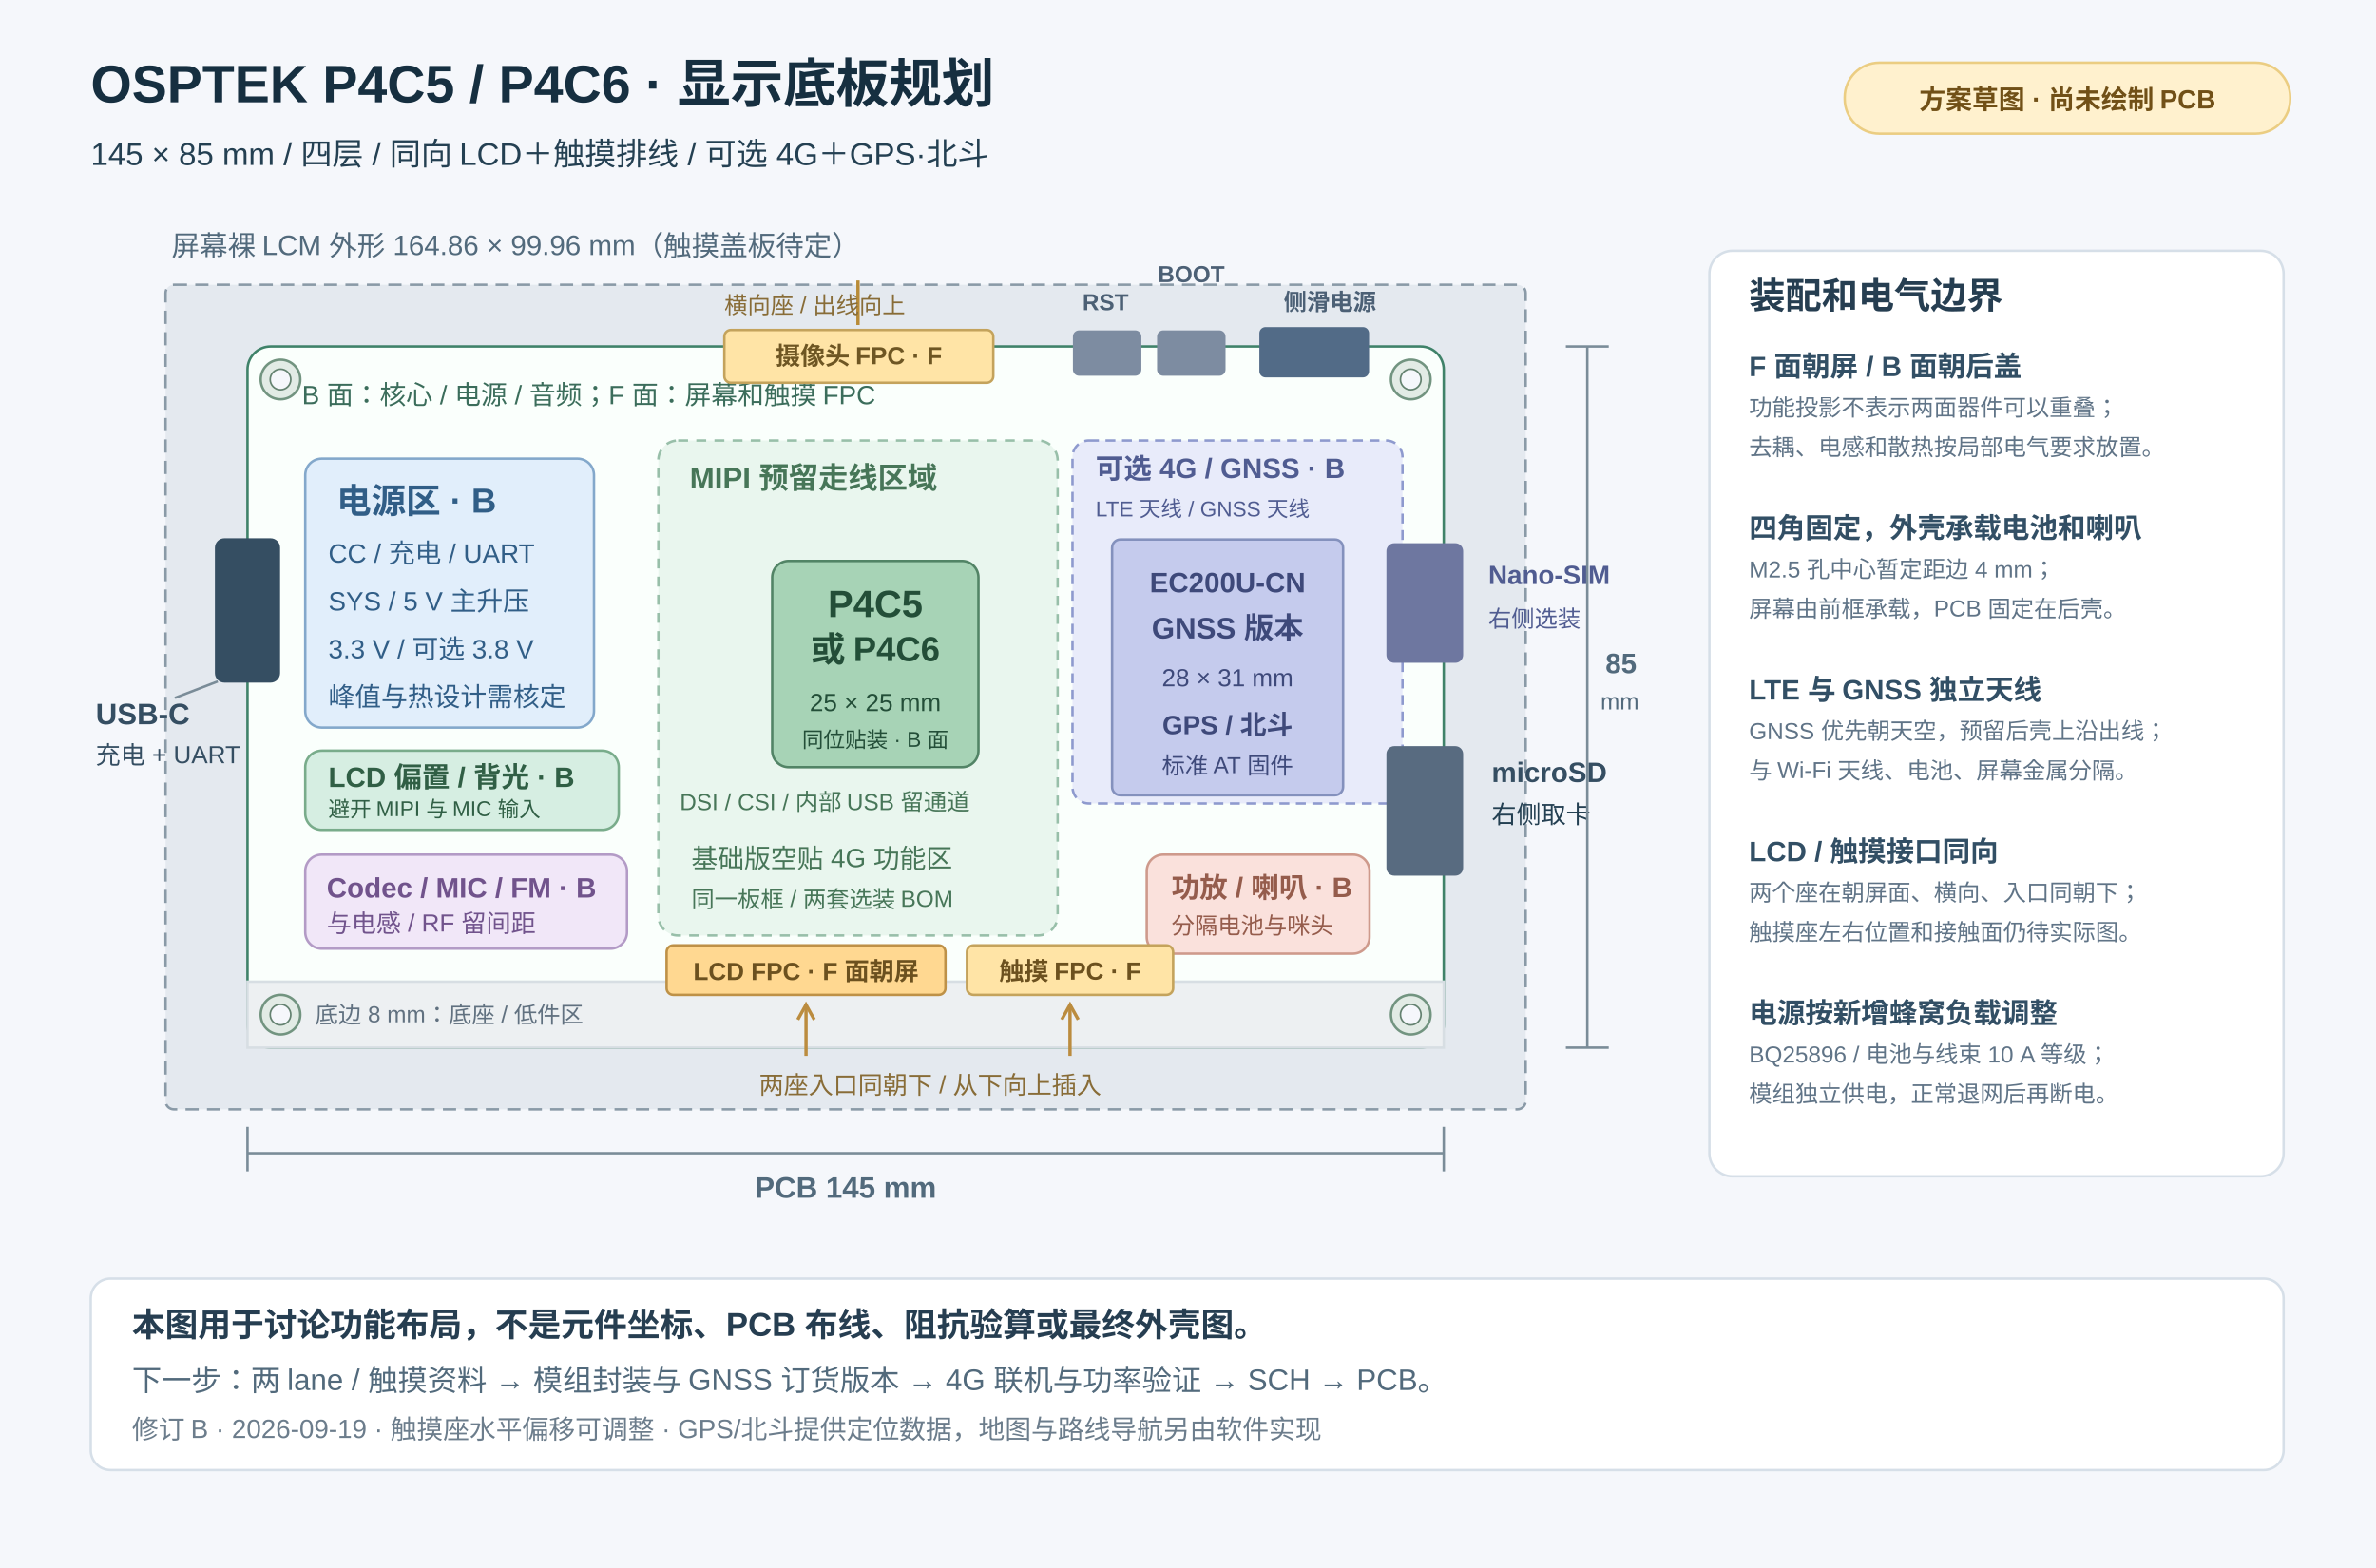
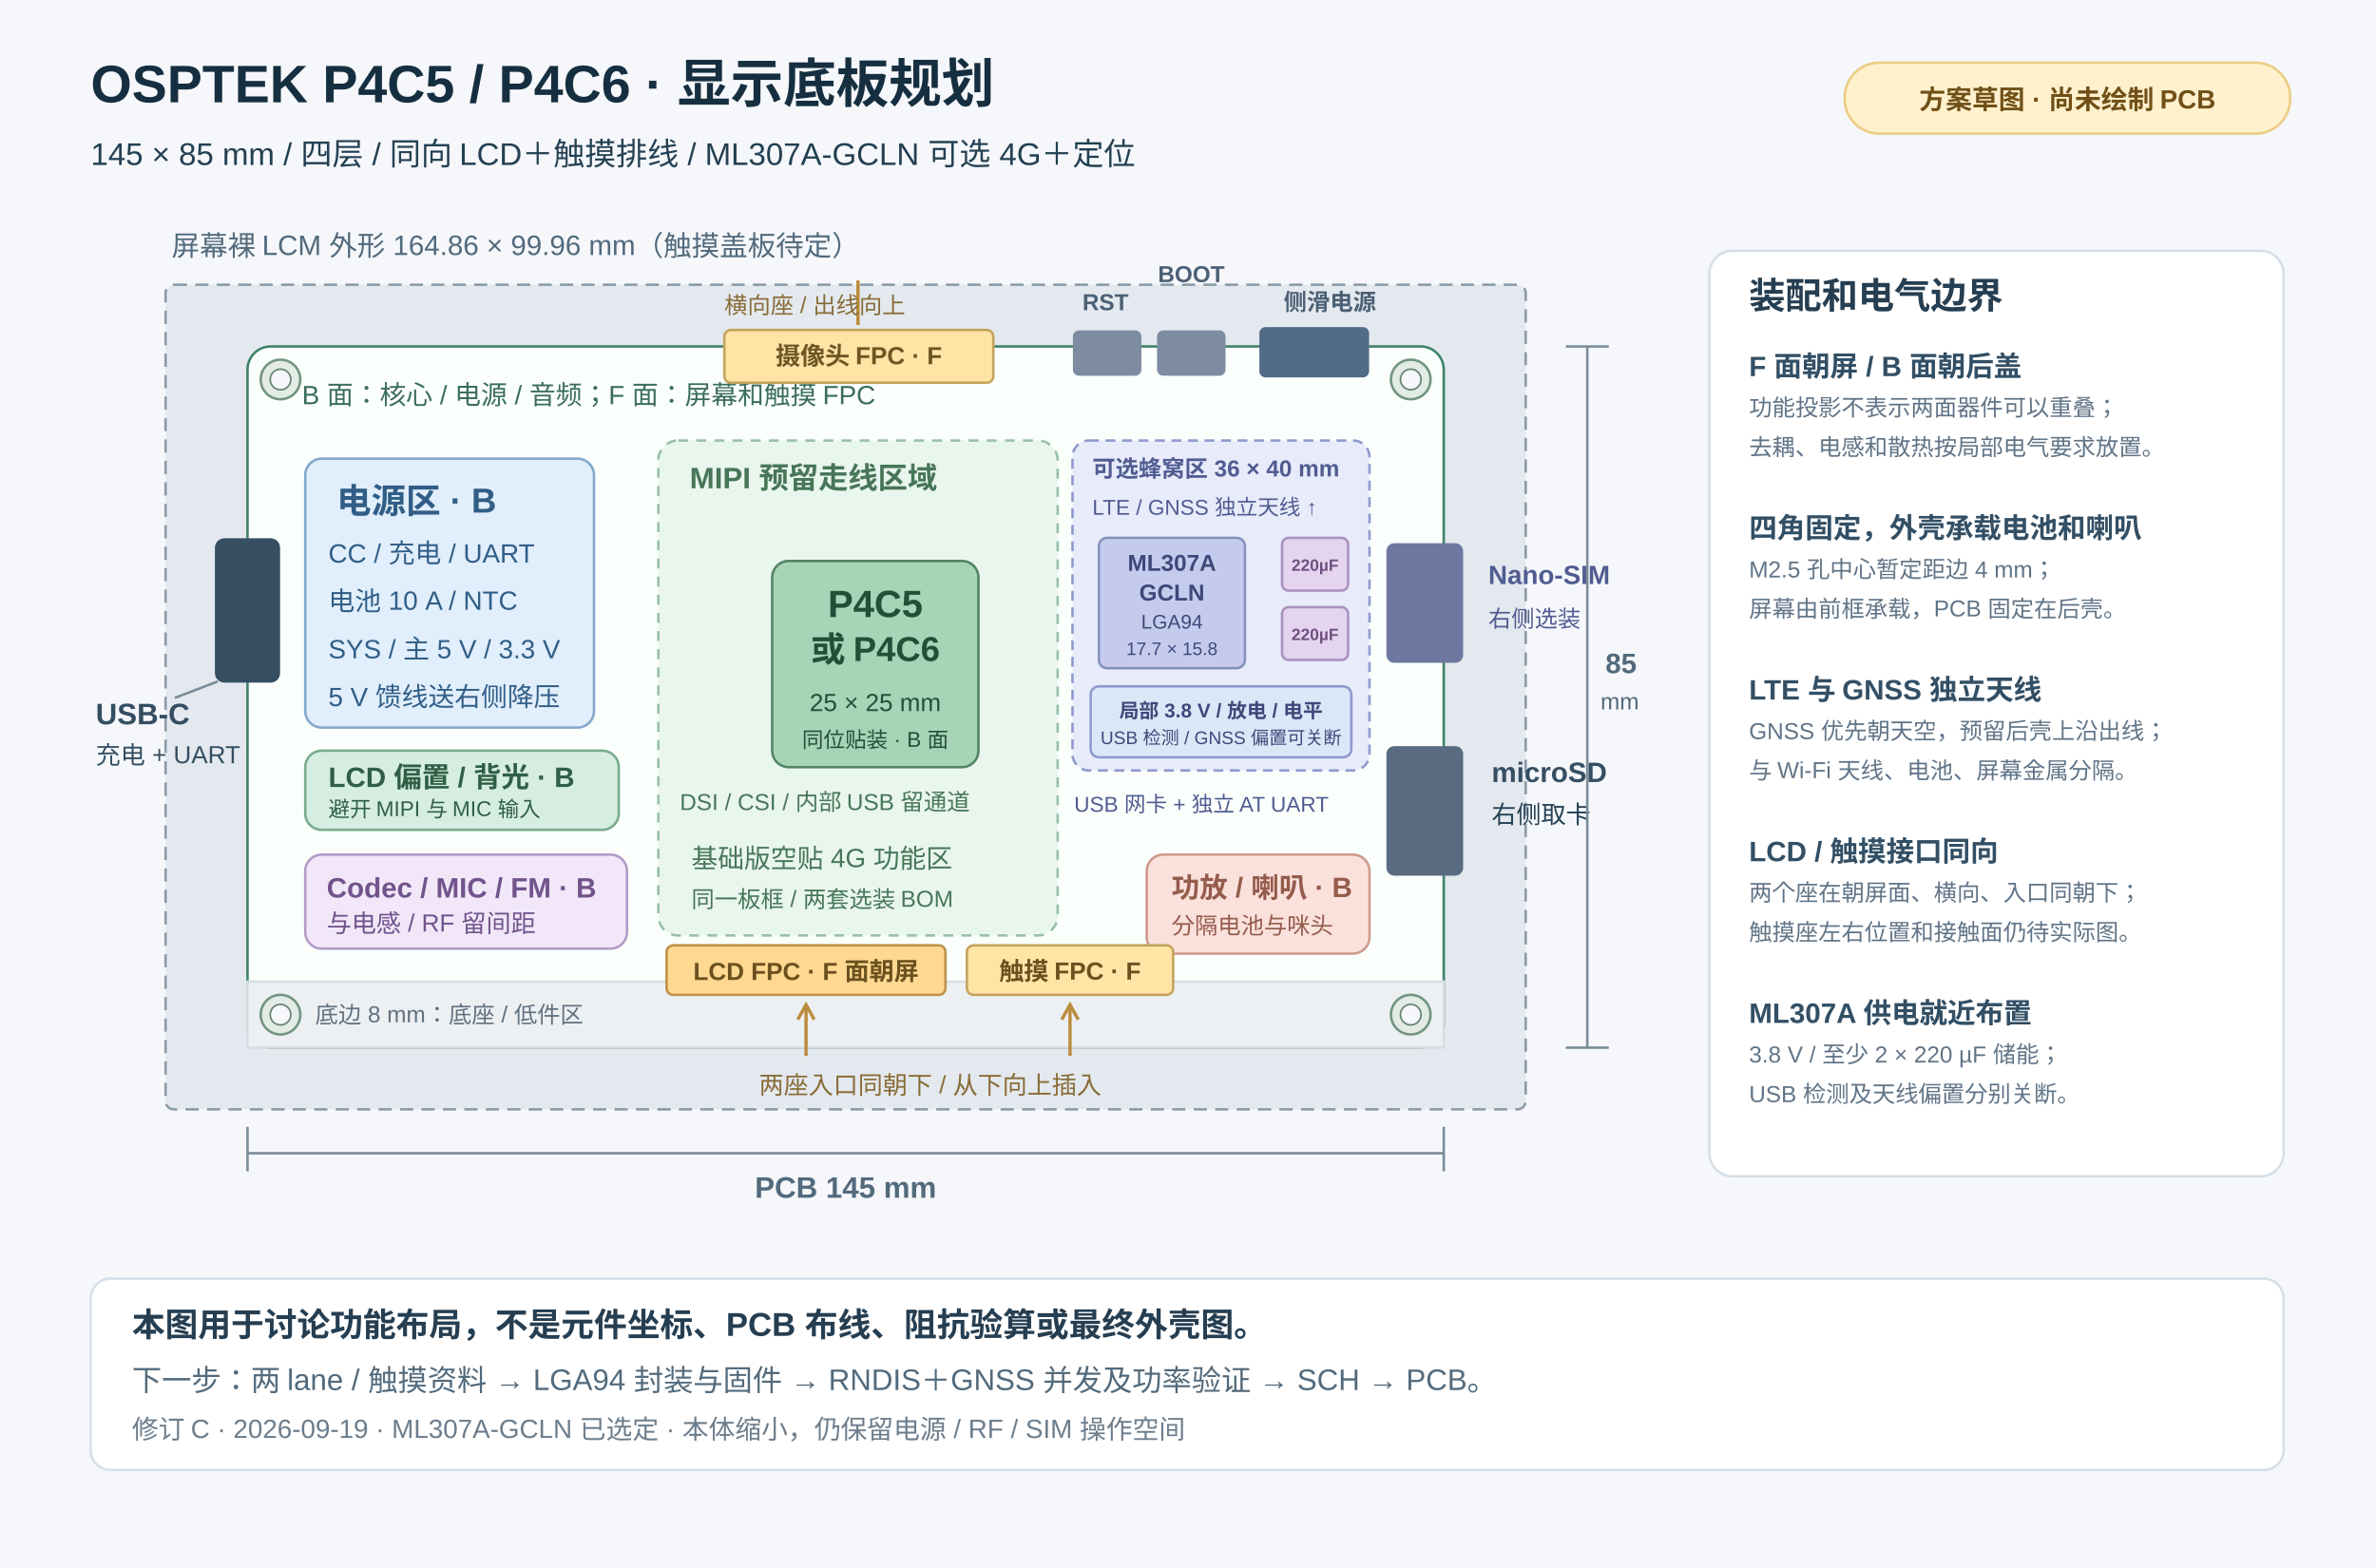
<svg xmlns="http://www.w3.org/2000/svg" width="1440" height="950" viewBox="0 0 1440 950">
  <style>text{font-family:Microsoft YaHei,Segoe UI,Arial,sans-serif}</style>
  <rect x="0" y="0" width="1440" height="950" rx="0" fill="#f5f7fb" stroke="#f5f7fb" stroke-width="1.5" />
  <text x="55" y="62" font-size="32" fill="#162f40" font-weight="700" text-anchor="start">OSPTEK P4C5 / P4C6 · 显示底板规划</text>
-   <text x="55" y="100" font-size="19" fill="#244052" font-weight="400" text-anchor="start">145 × 85 mm / 四层 / 同向 LCD＋触摸排线 / 可选 4G＋GPS·北斗</text>
+   <text x="55" y="100" font-size="19" fill="#244052" font-weight="400" text-anchor="start">145 × 85 mm / 四层 / 同向 LCD＋触摸排线 / ML307A-GCLN 可选 4G＋定位</text>
  <rect x="1118" y="38" width="270" height="43" rx="21" fill="#fff1ce" stroke="#ebcd82" stroke-width="1.5" />
  <text x="1253" y="66" font-size="16" fill="#715017" font-weight="600" text-anchor="middle">方案草图 · 尚未绘制 PCB</text>
  <rect x="100.35" y="172.6" width="824.3" height="499.8" rx="5" fill="#e4e9ef" stroke="#8a9aa7" stroke-width="1.5" stroke-dasharray="8 5" />
  <text x="104" y="155" font-size="17" fill="#526a7c" font-weight="400" text-anchor="start">屏幕裸 LCM 外形 164.86 × 99.96 mm（触摸盖板待定）</text>
  <rect x="150" y="210" width="725" height="425" rx="14" fill="#fafffc" stroke="#3f8269" stroke-width="1.5" />
  <text x="183" y="245" font-size="16" fill="#3b6d5b" font-weight="400" text-anchor="start">B 面：核心 / 电源 / 音频；F 面：屏幕和触摸 FPC</text>
  <circle cx="170" cy="230" r="12" fill="#e2ebe5" stroke="#729480" stroke-width="1.5" />
  <circle cx="170" cy="230" r="6.25" fill="#f5f7fb" stroke="#648270" />
  <circle cx="855" cy="230" r="12" fill="#e2ebe5" stroke="#729480" stroke-width="1.5" />
  <circle cx="855" cy="230" r="6.25" fill="#f5f7fb" stroke="#648270" />
  <circle cx="170" cy="615" r="12" fill="#e2ebe5" stroke="#729480" stroke-width="1.5" />
  <circle cx="170" cy="615" r="6.25" fill="#f5f7fb" stroke="#648270" />
  <circle cx="855" cy="615" r="12" fill="#e2ebe5" stroke="#729480" stroke-width="1.5" />
  <circle cx="855" cy="615" r="6.25" fill="#f5f7fb" stroke="#648270" />
  <rect x="185" y="278" width="175" height="163" rx="10" fill="#e1eefb" stroke="#83a8cb" stroke-width="1.5" />
  <text x="204" y="311" font-size="21" fill="#315e87" font-weight="700" text-anchor="start">电源区 · B</text>
  <text x="199" y="341" font-size="16" fill="#315e87" font-weight="400" text-anchor="start">CC / 充电 / UART</text>
-   <text x="199" y="370" font-size="16" fill="#315e87" font-weight="400" text-anchor="start">SYS / 5 V 主升压</text>
-   <text x="199" y="399" font-size="16" fill="#315e87" font-weight="400" text-anchor="start">3.3 V / 可选 3.8 V</text>
-   <text x="199" y="428" font-size="16" fill="#315e87" font-weight="400" text-anchor="start">峰值与热设计需核定</text>
+   <text x="199" y="370" font-size="16" fill="#315e87" font-weight="400" text-anchor="start">电池 10 A / NTC</text>
+   <text x="199" y="399" font-size="16" fill="#315e87" font-weight="400" text-anchor="start">SYS / 主 5 V / 3.3 V</text>
+   <text x="199" y="428" font-size="16" fill="#315e87" font-weight="400" text-anchor="start">5 V 馈线送右侧降压</text>
  <rect x="131" y="327" width="38" height="86" rx="5" fill="#354e62" stroke="#354e62" stroke-width="1.5" />
  <text x="58" y="439" font-size="18" fill="#354e62" font-weight="700" text-anchor="start">USB-C</text>
  <text x="58" y="463" font-size="15" fill="#354e62" font-weight="400" text-anchor="start">充电 + UART</text>
  <line x1="132" y1="413" x2="106" y2="423" stroke="#7a8c98" stroke-width="1.5" />
  <rect x="185" y="518" width="195" height="57" rx="10" fill="#f1e7f8" stroke="#b39bc6" stroke-width="1.5" />
  <text x="198" y="544" font-size="17" fill="#71538c" font-weight="600" text-anchor="start">Codec / MIC / FM · B</text>
  <text x="198" y="565" font-size="15" fill="#71538c" font-weight="400" text-anchor="start">与电感 / RF 留间距</text>
  <rect x="399" y="267" width="242" height="300" rx="12" fill="#e9f6ee" stroke="#98bfa9" stroke-width="1.5" stroke-dasharray="6 5" />
  <text x="418" y="296" font-size="18" fill="#477658" font-weight="600" text-anchor="start">MIPI 预留走线区域</text>
  <rect x="468" y="340" width="125" height="125" rx="10" fill="#a7d3b6" stroke="#528466" stroke-width="1.5" />
  <text x="530.5" y="374" font-size="23" fill="#234e38" font-weight="700" text-anchor="middle">P4C5</text>
  <text x="530.5" y="401" font-size="21" fill="#234e38" font-weight="700" text-anchor="middle">或 P4C6</text>
  <text x="530.5" y="431" font-size="15" fill="#234e38" font-weight="500" text-anchor="middle">25 × 25 mm</text>
  <text x="530.5" y="453" font-size="13" fill="#234e38" font-weight="400" text-anchor="middle">同位贴装 · B 面</text>
  <text x="412" y="491" font-size="14" fill="#477658" font-weight="400" text-anchor="start">DSI / CSI / 内部 USB 留通道</text>
  <text x="419" y="526" font-size="16" fill="#477658" font-weight="400" text-anchor="start">基础版空贴 4G 功能区</text>
  <text x="419" y="550" font-size="14" fill="#477658" font-weight="400" text-anchor="start">同一板框 / 两套选装 BOM</text>
  <rect x="185" y="455" width="190" height="48" rx="10" fill="#d6eee2" stroke="#79ac8b" stroke-width="1.5" />
  <text x="199" y="477" font-size="17" fill="#305f45" font-weight="600" text-anchor="start">LCD 偏置 / 背光 · B</text>
  <text x="199" y="495" font-size="13" fill="#305f45" font-weight="400" text-anchor="start">避开 MIPI 与 MIC 输入</text>
  <rect x="439" y="200" width="163" height="32" rx="4" fill="#ffe4a6" stroke="#c4a35c" stroke-width="1.5" />
  <text x="520.5" y="221" font-size="15" fill="#6e5623" font-weight="600" text-anchor="middle">摄像头 FPC · F</text>
  <line x1="520" y1="197" x2="520" y2="170" stroke="#b88b37" stroke-width="2" />
  <text x="439" y="190" font-size="14" fill="#886c37" font-weight="400" text-anchor="start">横向座 / 出线向上</text>
-   <rect x="650" y="267" width="200" height="220" rx="10" fill="#e8ebfa" stroke="#8e9ace" stroke-width="1.5" stroke-dasharray="6 4" />
-   <text x="664" y="290" font-size="17" fill="#505c91" font-weight="700" text-anchor="start">可选 4G / GNSS · B</text>
-   <text x="664" y="313" font-size="13" fill="#505c91" font-weight="400" text-anchor="start">LTE 天线  /  GNSS 天线</text>
-   <rect x="674" y="327" width="140" height="155" rx="5" fill="#c5cbed" stroke="#8491bd" stroke-width="1.5" />
-   <text x="744" y="359" font-size="17" fill="#3e497a" font-weight="700" text-anchor="middle">EC200U-CN</text>
-   <text x="744" y="387" font-size="18" fill="#3e497a" font-weight="700" text-anchor="middle">GNSS 版本</text>
-   <text x="744" y="416" font-size="15" fill="#3e497a" font-weight="400" text-anchor="middle">28 × 31 mm</text>
-   <text x="744" y="445" font-size="16" fill="#3e497a" font-weight="600" text-anchor="middle">GPS / 北斗</text>
-   <text x="744" y="469" font-size="14" fill="#3e497a" font-weight="400" text-anchor="middle">标准 AT 固件</text>
+   <rect x="650" y="267" width="180" height="200" rx="10" fill="#e8ebfa" stroke="#8e9ace" stroke-width="1.5" stroke-dasharray="6 4" />
+   <text x="662" y="289" font-size="14" fill="#505c91" font-weight="700" text-anchor="start">可选蜂窝区 36 × 40 mm</text>
+   <text x="662" y="312" font-size="13" fill="#505c91" font-weight="400" text-anchor="start">LTE / GNSS 独立天线 ↑</text>
+   <rect x="666" y="326" width="88.5" height="79" rx="5" fill="#c5cbed" stroke="#8491bd" stroke-width="1.5" />
+   <text x="710.25" y="346" font-size="14" fill="#3e497a" font-weight="700" text-anchor="middle">ML307A</text>
+   <text x="710.25" y="364" font-size="14" fill="#3e497a" font-weight="700" text-anchor="middle">GCLN</text>
+   <text x="710.25" y="381" font-size="12" fill="#3e497a" font-weight="400" text-anchor="middle">LGA94</text>
+   <text x="710.25" y="397" font-size="11" fill="#3e497a" font-weight="400" text-anchor="middle">17.7 × 15.8</text>
+   <rect x="777" y="326" width="40" height="32" rx="4" fill="#e5d4f0" stroke="#aa91bf" stroke-width="1.5" />
+   <text x="797" y="346" font-size="10" fill="#705080" font-weight="600" text-anchor="middle">220µF</text>
+   <rect x="777" y="368" width="40" height="32" rx="4" fill="#e5d4f0" stroke="#aa91bf" stroke-width="1.5" />
+   <text x="797" y="388" font-size="10" fill="#705080" font-weight="600" text-anchor="middle">220µF</text>
+   <rect x="661" y="416" width="158" height="43" rx="5" fill="#dbe6f7" stroke="#8e9ace" stroke-width="1.5" />
+   <text x="740" y="435" font-size="12" fill="#3e497a" font-weight="600" text-anchor="middle">局部 3.8 V / 放电 / 电平</text>
+   <text x="740" y="451" font-size="11" fill="#3e497a" font-weight="400" text-anchor="middle">USB 检测 / GNSS 偏置可关断</text>
+   <text x="651" y="492" font-size="13" fill="#505c91" font-weight="400" text-anchor="start">USB 网卡 + 独立 AT UART</text>
  <rect x="841" y="330" width="45" height="71" rx="4" fill="#6e77a0" stroke="#6e77a0" stroke-width="1.5" />
  <text x="902" y="354" font-size="16" fill="#505c91" font-weight="600" text-anchor="start">Nano-SIM</text>
  <text x="902" y="380" font-size="14" fill="#505c91" font-weight="400" text-anchor="start">右侧选装</text>
  <rect x="841" y="453" width="45" height="77" rx="4" fill="#586b80" stroke="#586b80" stroke-width="1.5" />
  <text x="904" y="474" font-size="17" fill="#354e62" font-weight="600" text-anchor="start">microSD</text>
  <text x="904" y="499" font-size="15" fill="#244052" font-weight="400" text-anchor="start">右侧取卡</text>
  <rect x="695" y="518" width="135" height="60" rx="10" fill="#fae1dc" stroke="#ce9a8c" stroke-width="1.5" />
  <text x="710" y="544" font-size="17" fill="#955c4c" font-weight="600" text-anchor="start">功放 / 喇叭 · B</text>
  <text x="710" y="566" font-size="14" fill="#955c4c" font-weight="400" text-anchor="start">分隔电池与咪头</text>
  <rect x="651" y="201" width="40" height="26" rx="3" fill="#7d8ca1" stroke="#7d8ca1" stroke-width="1.5" />
  <rect x="702" y="201" width="40" height="26" rx="3" fill="#7d8ca1" stroke="#7d8ca1" stroke-width="1.5" />
  <rect x="764" y="199" width="65" height="29" rx="3" fill="#526b87" stroke="#526b87" stroke-width="1.5" />
  <text x="670" y="188" font-size="14" fill="#4c6075" font-weight="600" text-anchor="middle">RST</text>
  <text x="722" y="171" font-size="14" fill="#4c6075" font-weight="600" text-anchor="middle">BOOT</text>
  <text x="806" y="188" font-size="14" fill="#4c6075" font-weight="600" text-anchor="middle">侧滑电源</text>
  <rect x="150" y="595" width="725" height="40" rx="0" fill="#edf0f2" stroke="#d7dee3" stroke-width="1.5" />
  <text x="191" y="620" font-size="14" fill="#617180" font-weight="400" text-anchor="start">底边 8 mm：底座 / 低件区</text>
  <circle cx="170" cy="615" r="12" fill="#e2ebe5" stroke="#729480" stroke-width="1.5" />
  <circle cx="170" cy="615" r="6.25" fill="#f5f7fb" stroke="#648270" />
  <circle cx="855" cy="615" r="12" fill="#e2ebe5" stroke="#729480" stroke-width="1.5" />
  <circle cx="855" cy="615" r="6.25" fill="#f5f7fb" stroke="#648270" />
  <rect x="404" y="573" width="169" height="30" rx="4" fill="#ffd891" stroke="#be9147" stroke-width="1.5" />
  <text x="488.5" y="594" font-size="15" fill="#6c511f" font-weight="700" text-anchor="middle">LCD FPC · F 面朝屏</text>
  <rect x="586" y="573" width="125" height="30" rx="4" fill="#ffe4a6" stroke="#c4a35c" stroke-width="1.5" />
  <text x="648.5" y="594" font-size="15" fill="#6c511f" font-weight="700" text-anchor="middle">触摸 FPC · F</text>
  <line x1="488.5" y1="640" x2="488.5" y2="609" stroke="#bb8c3f" stroke-width="2" />
  <path d="M 483.5 618 L 488.5 609 L 493.5 618" fill="none" stroke="#bb8c3f" stroke-width="2" />
  <line x1="648.5" y1="640" x2="648.5" y2="609" stroke="#bb8c3f" stroke-width="2" />
  <path d="M 643.5 618 L 648.5 609 L 653.5 618" fill="none" stroke="#bb8c3f" stroke-width="2" />
  <text x="460" y="663" font-size="15" fill="#886c37" font-weight="400" text-anchor="start">两座入口同朝下 / 从下向上插入</text>
  <line x1="150" y1="699" x2="875" y2="699" stroke="#7a8c98" stroke-width="1.5" />
  <line x1="150" y1="683" x2="150" y2="710" stroke="#7a8c98" stroke-width="1.5" />
  <line x1="875" y1="683" x2="875" y2="710" stroke="#7a8c98" stroke-width="1.5" />
  <text x="512.5" y="726" font-size="18" fill="#526a7c" font-weight="600" text-anchor="middle">PCB 145 mm</text>
  <line x1="962" y1="210" x2="962" y2="635" stroke="#7a8c98" stroke-width="1.5" />
  <line x1="949" y1="210" x2="975" y2="210" stroke="#7a8c98" stroke-width="1.5" />
  <line x1="949" y1="635" x2="975" y2="635" stroke="#7a8c98" stroke-width="1.5" />
  <text x="973" y="408" font-size="17" fill="#526a7c" font-weight="600" text-anchor="start">85</text>
  <text x="970" y="430" font-size="14" fill="#526a7c" font-weight="400" text-anchor="start">mm</text>
  <rect x="1036" y="152" width="348" height="561" rx="14" fill="#ffffff" stroke="#d6dfe8" stroke-width="1.5" />
  <text x="1060" y="187" font-size="22" fill="#263e51" font-weight="700" text-anchor="start">装配和电气边界</text>
  <text x="1060" y="228" font-size="17" fill="#324f65" font-weight="600" text-anchor="start">F 面朝屏 / B 面朝后盖</text>
  <text x="1060" y="252" font-size="14" fill="#607487" font-weight="400" text-anchor="start">功能投影不表示两面器件可以重叠；</text>
  <text x="1060" y="276" font-size="14" fill="#607487" font-weight="400" text-anchor="start">去耦、电感和散热按局部电气要求放置。</text>
  <text x="1060" y="326" font-size="17" fill="#324f65" font-weight="600" text-anchor="start">四角固定，外壳承载电池和喇叭</text>
  <text x="1060" y="350" font-size="14" fill="#607487" font-weight="400" text-anchor="start">M2.5 孔中心暂定距边 4 mm；</text>
  <text x="1060" y="374" font-size="14" fill="#607487" font-weight="400" text-anchor="start">屏幕由前框承载，PCB 固定在后壳。</text>
  <text x="1060" y="424" font-size="17" fill="#324f65" font-weight="600" text-anchor="start">LTE 与 GNSS 独立天线</text>
  <text x="1060" y="448" font-size="14" fill="#607487" font-weight="400" text-anchor="start">GNSS 优先朝天空，预留后壳上沿出线；</text>
  <text x="1060" y="472" font-size="14" fill="#607487" font-weight="400" text-anchor="start">与 Wi-Fi 天线、电池、屏幕金属分隔。</text>
  <text x="1060" y="522" font-size="17" fill="#324f65" font-weight="600" text-anchor="start">LCD / 触摸接口同向</text>
  <text x="1060" y="546" font-size="14" fill="#607487" font-weight="400" text-anchor="start">两个座在朝屏面、横向、入口同朝下；</text>
  <text x="1060" y="570" font-size="14" fill="#607487" font-weight="400" text-anchor="start">触摸座左右位置和接触面仍待实际图。</text>
-   <text x="1060" y="620" font-size="17" fill="#324f65" font-weight="600" text-anchor="start">电源按新增蜂窝负载调整</text>
-   <text x="1060" y="644" font-size="14" fill="#607487" font-weight="400" text-anchor="start">BQ25896 / 电池与线束 10 A 等级；</text>
-   <text x="1060" y="668" font-size="14" fill="#607487" font-weight="400" text-anchor="start">模组独立供电，正常退网后再断电。</text>
+   <text x="1060" y="620" font-size="17" fill="#324f65" font-weight="600" text-anchor="start">ML307A 供电就近布置</text>
+   <text x="1060" y="644" font-size="14" fill="#607487" font-weight="400" text-anchor="start">3.8 V / 至少 2 × 220 µF 储能；</text>
+   <text x="1060" y="668" font-size="14" fill="#607487" font-weight="400" text-anchor="start">USB 检测及天线偏置分别关断。</text>
  <rect x="55" y="775" width="1329" height="116" rx="12" fill="#ffffff" stroke="#d6dfe8" stroke-width="1.5" />
  <text x="80" y="810" font-size="20" fill="#263e51" font-weight="600" text-anchor="start">本图用于讨论功能布局，不是元件坐标、PCB 布线、阻抗验算或最终外壳图。</text>
-   <text x="80" y="843" font-size="18" fill="#526a7c" font-weight="400" text-anchor="start">下一步：两 lane / 触摸资料 → 模组封装与 GNSS 订货版本 → 4G 联机与功率验证 → SCH → PCB。</text>
-   <text x="80" y="872" font-size="16" fill="#6c7d8c" font-weight="400" text-anchor="start">修订 B · 2026-09-19    ·    触摸座水平偏移可调整    ·    GPS/北斗提供定位数据，地图与路线导航另由软件实现</text>
+   <text x="80" y="843" font-size="18" fill="#526a7c" font-weight="400" text-anchor="start">下一步：两 lane / 触摸资料 → LGA94 封装与固件 → RNDIS＋GNSS 并发及功率验证 → SCH → PCB。</text>
+   <text x="80" y="872" font-size="16" fill="#6c7d8c" font-weight="400" text-anchor="start">修订 C · 2026-09-19    ·    ML307A-GCLN 已选定    ·    本体缩小，仍保留电源 / RF / SIM 操作空间</text>
</svg>
